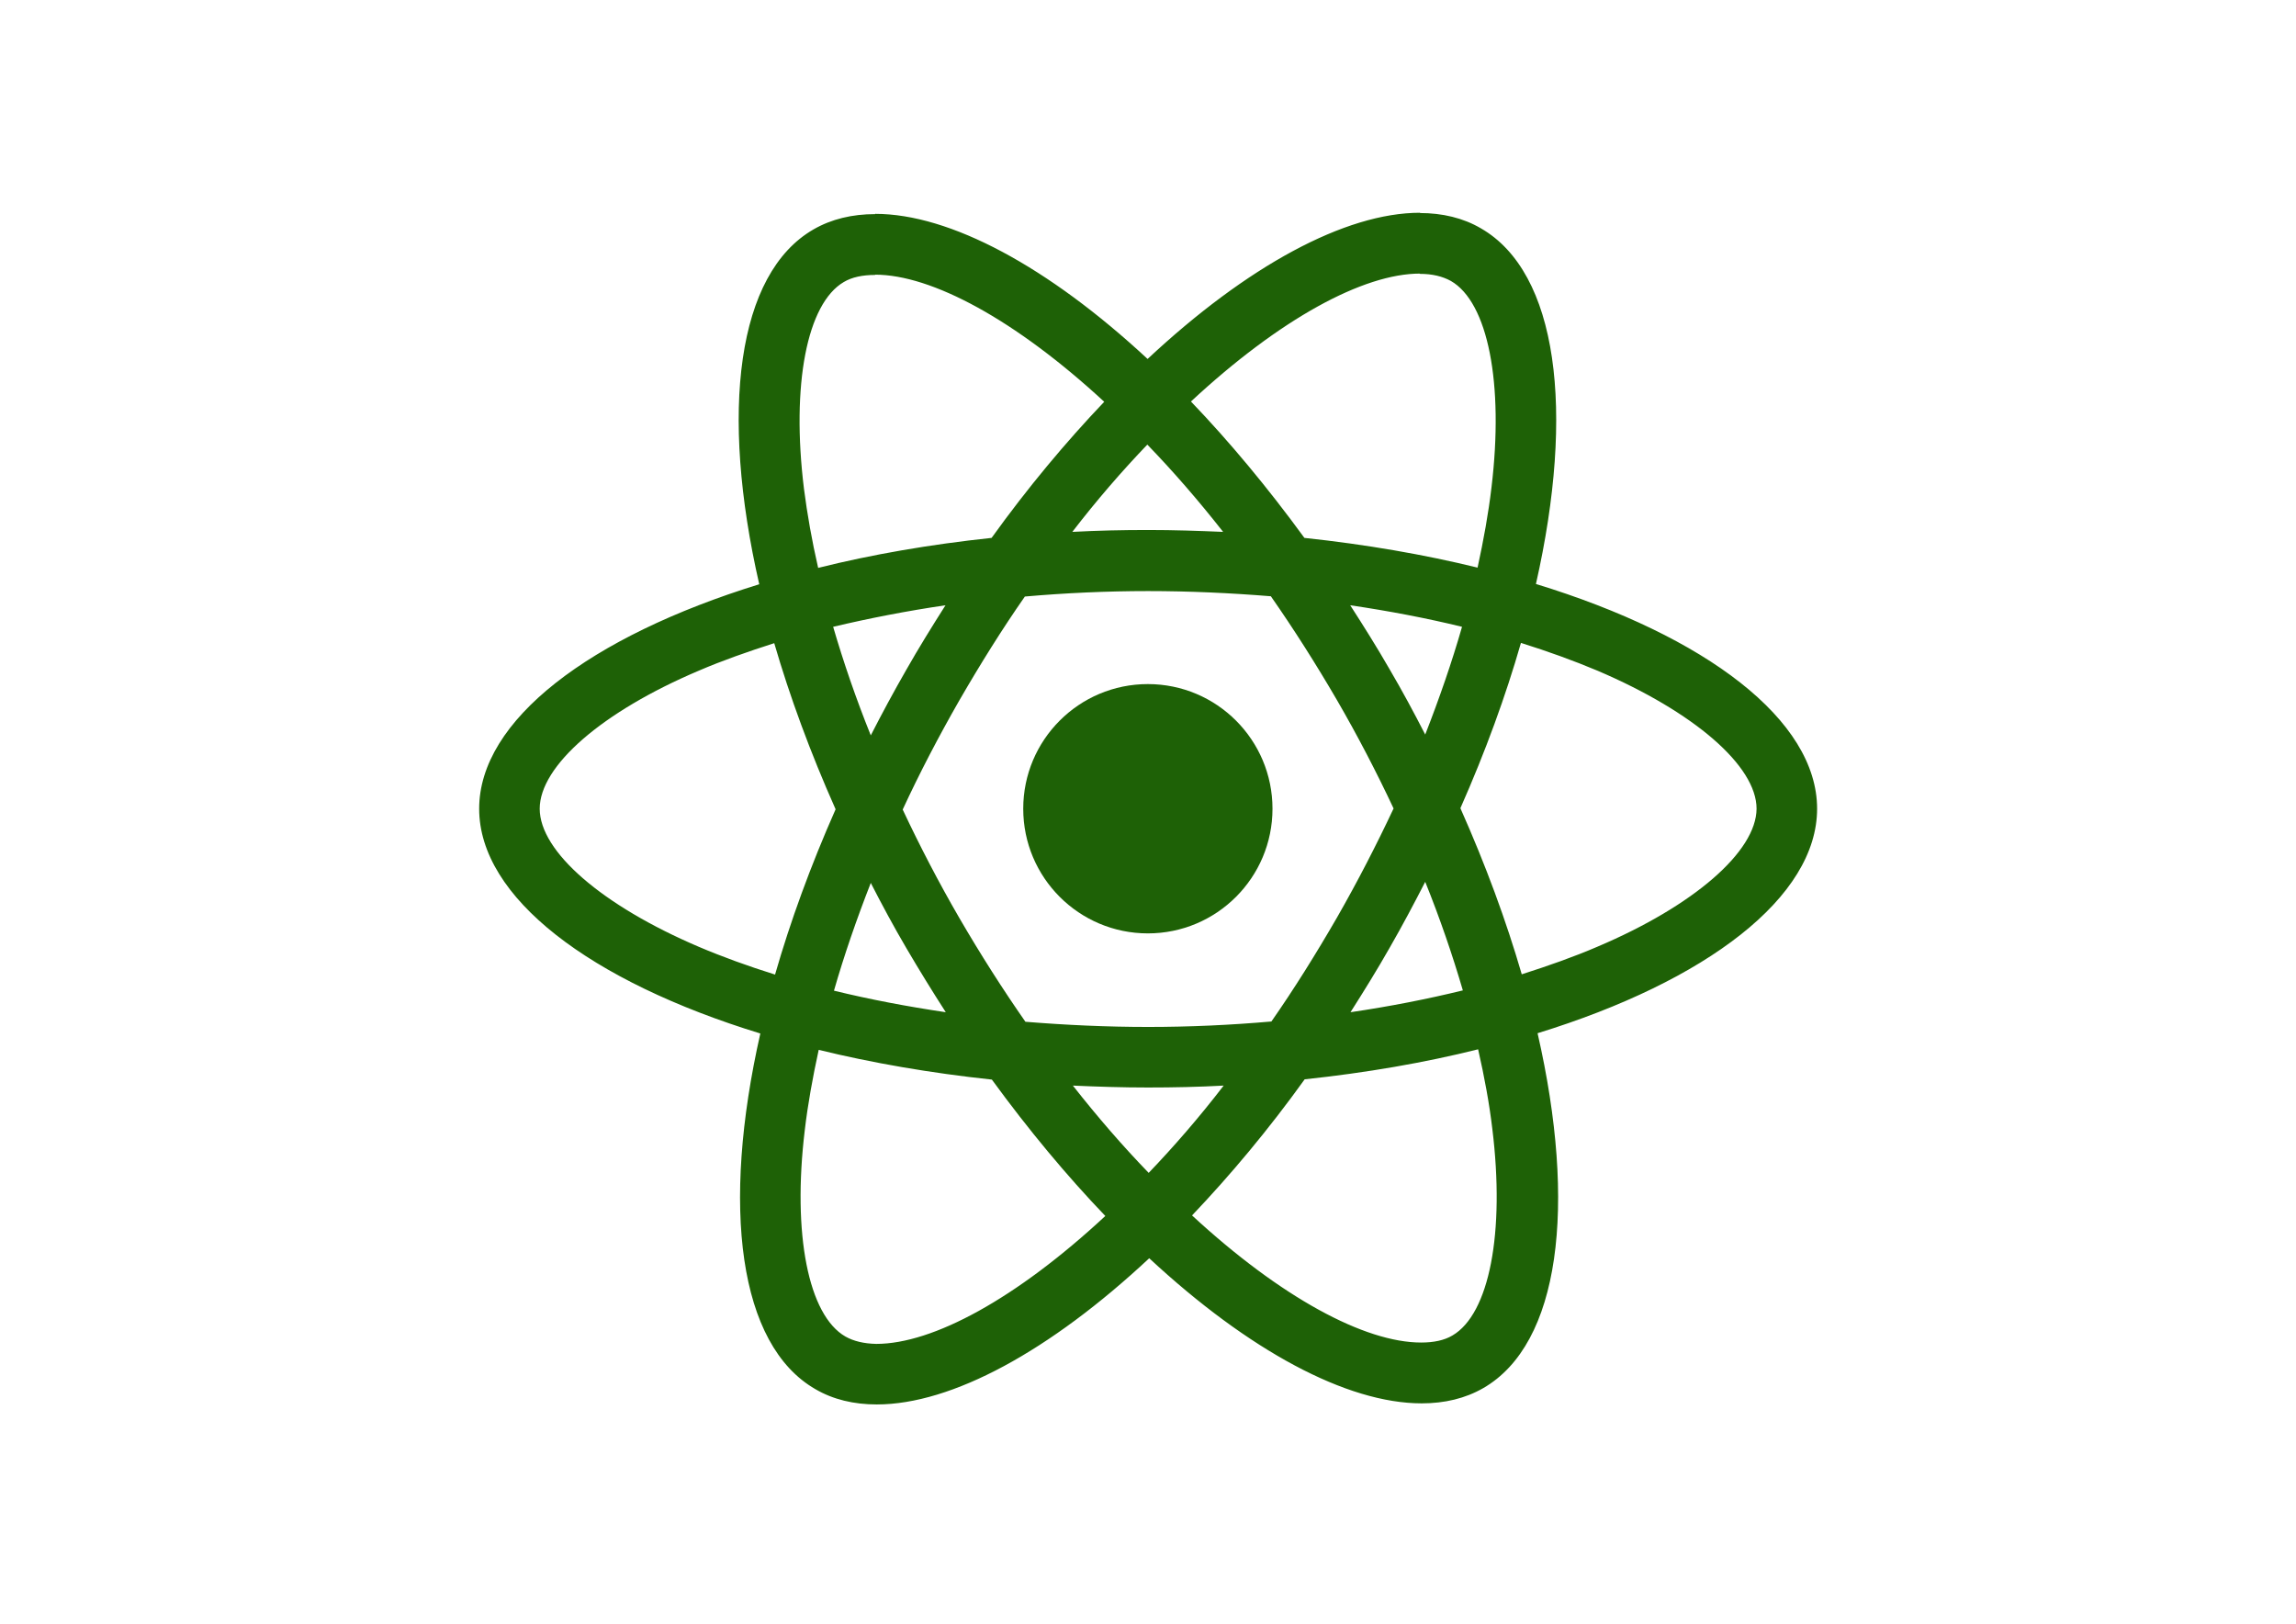
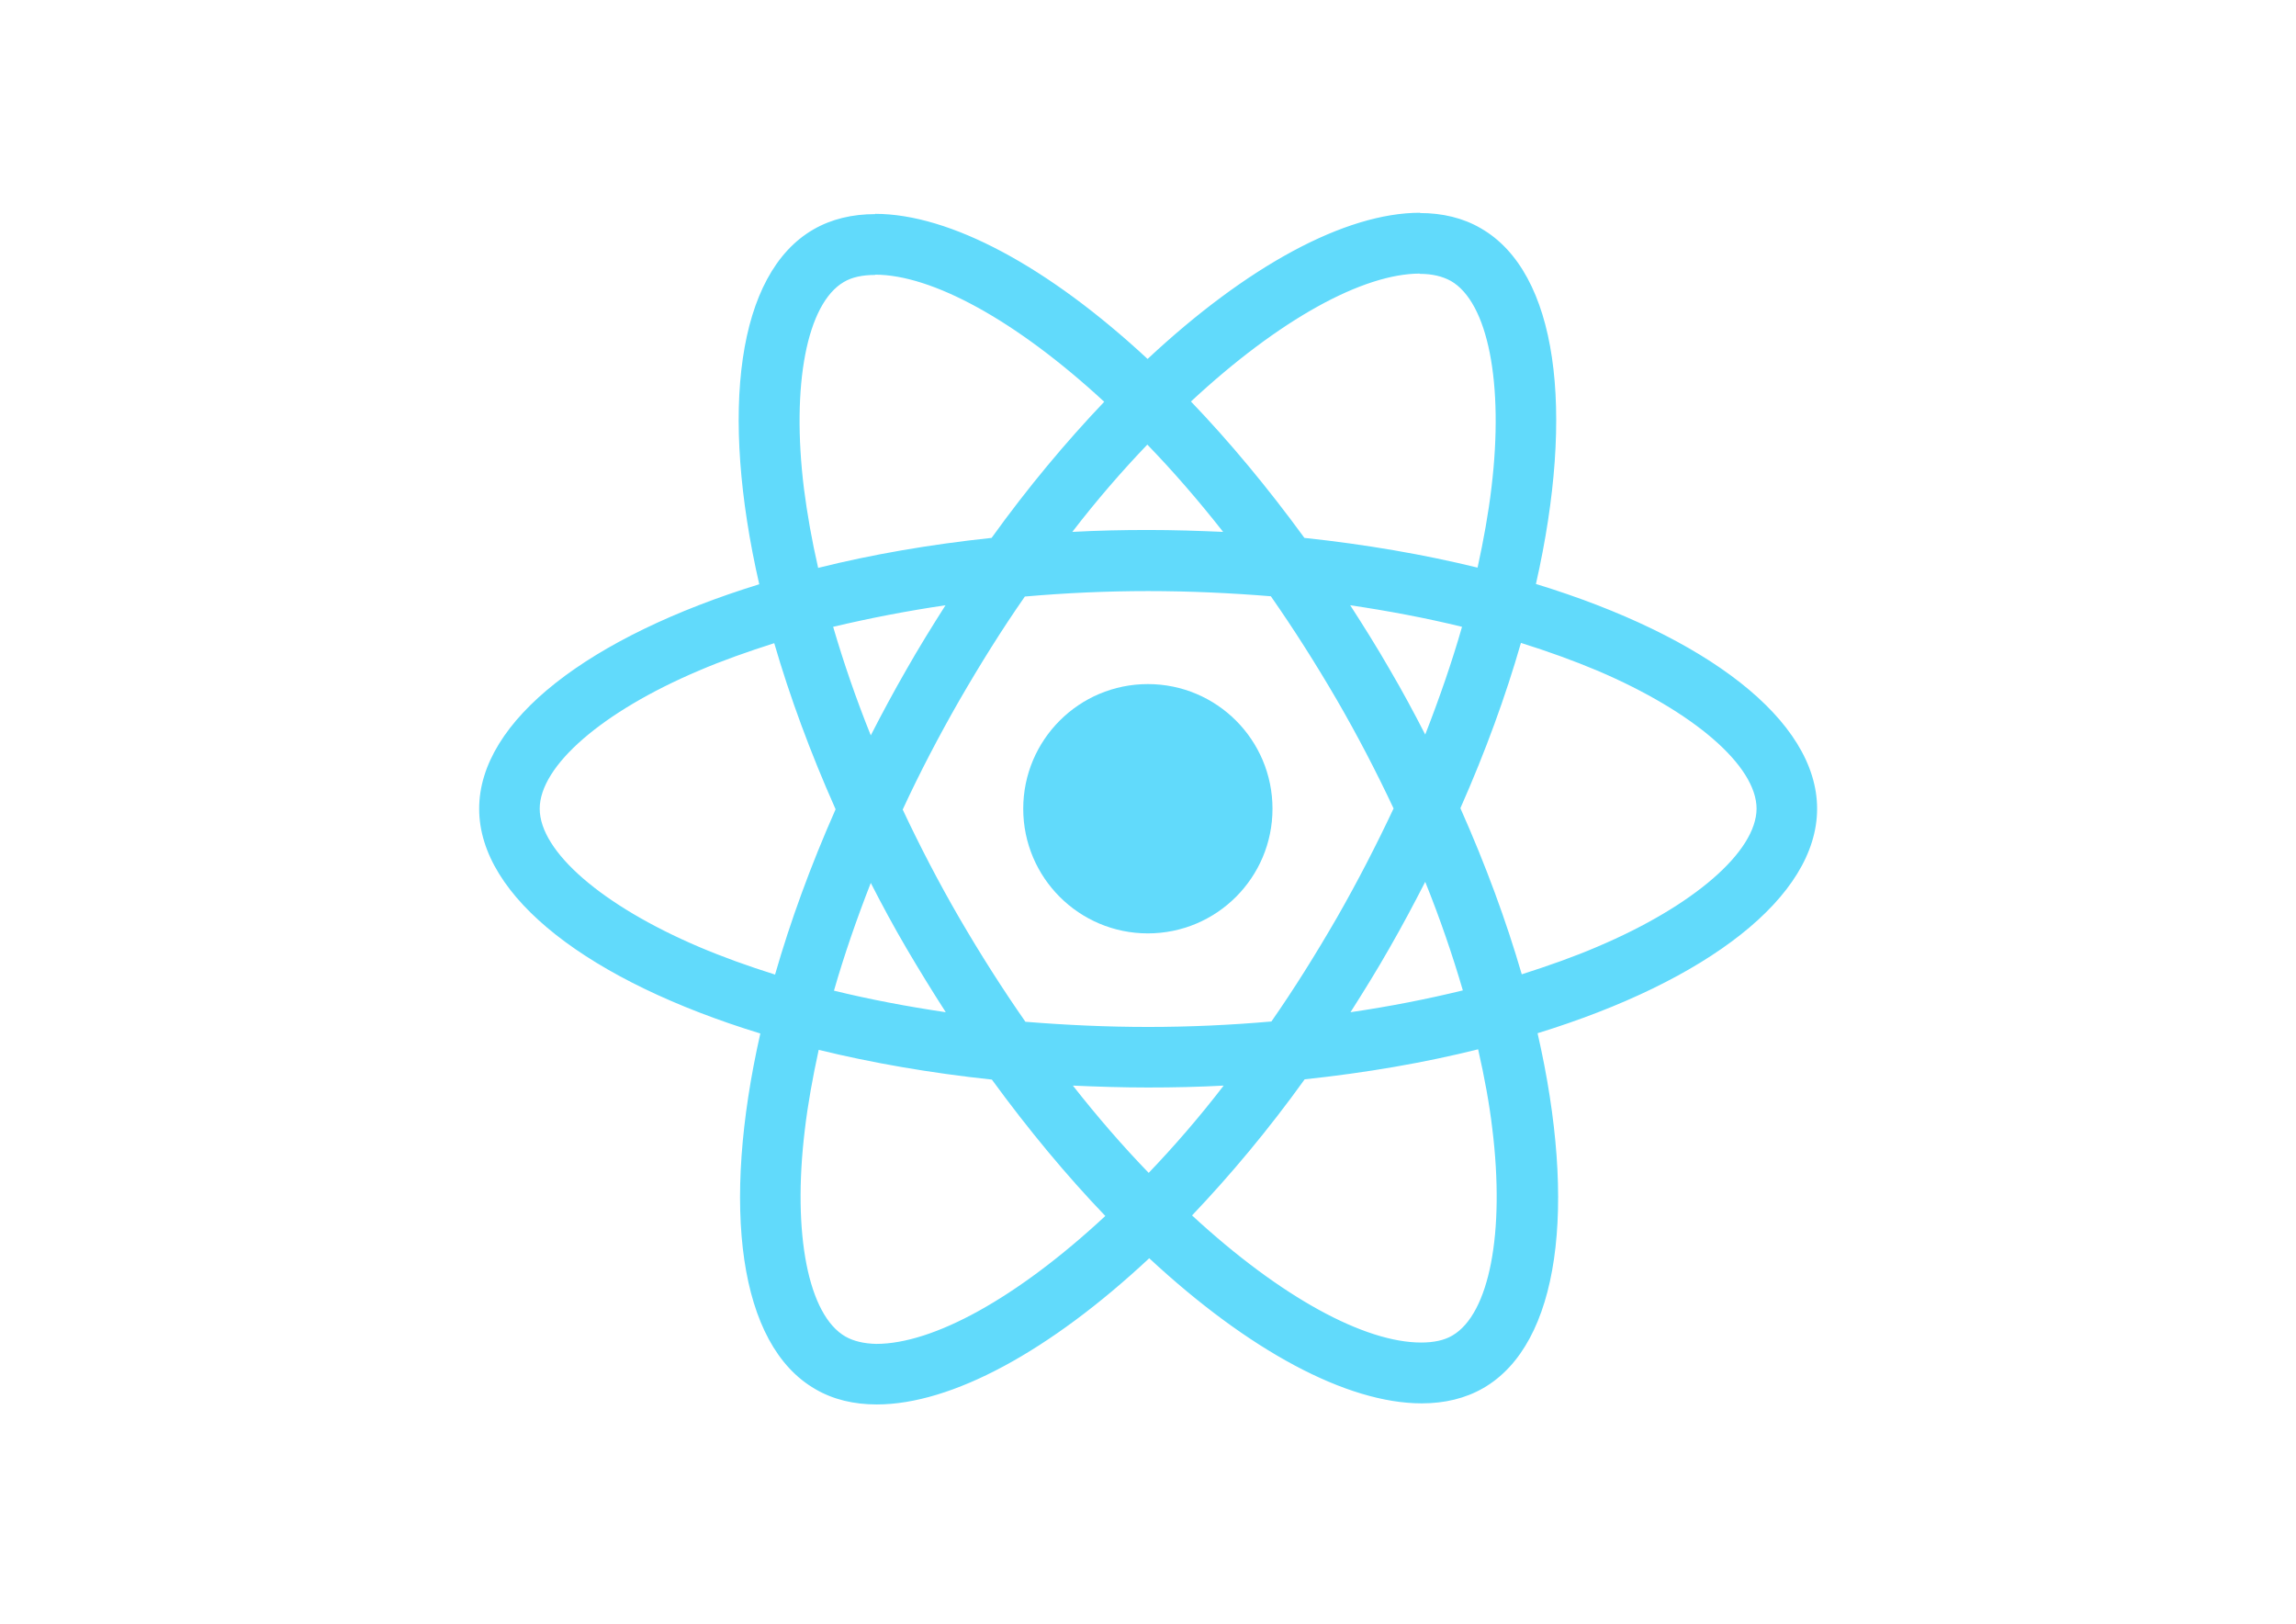
<svg xmlns="http://www.w3.org/2000/svg" viewBox="0 0 841.9 595.3">
-   <g fill="#1e6106">
+   <g fill="#61DAFB">
    <path d="M666.3 296.5c0-32.5-40.7-63.3-103.1-82.4 14.4-63.6 8-114.2-20.2-130.4-6.5-3.8-14.1-5.6-22.4-5.6v22.3c4.6 0 8.3.9 11.4 2.6 13.6 7.8 19.5 37.5 14.9 75.7-1.1 9.4-2.9 19.3-5.1 29.4-19.6-4.8-41-8.5-63.5-10.9-13.5-18.5-27.5-35.3-41.6-50 32.6-30.3 63.2-46.9 84-46.9V78c-27.5 0-63.5 19.6-99.9 53.6-36.4-33.8-72.4-53.2-99.9-53.2v22.3c20.7 0 51.4 16.5 84 46.6-14 14.7-28 31.4-41.3 49.9-22.6 2.4-44 6.1-63.6 11-2.3-10-4-19.7-5.2-29-4.7-38.2 1.1-67.9 14.6-75.8 3-1.8 6.9-2.6 11.5-2.6V78.5c-8.4 0-16 1.8-22.6 5.6-28.1 16.2-34.4 66.7-19.9 130.1-62.2 19.2-102.7 49.9-102.7 82.3 0 32.5 40.7 63.3 103.1 82.4-14.4 63.6-8 114.2 20.2 130.4 6.5 3.8 14.1 5.6 22.5 5.6 27.5 0 63.5-19.6 99.9-53.6 36.4 33.8 72.4 53.2 99.9 53.2 8.4 0 16-1.8 22.6-5.6 28.1-16.2 34.4-66.7 19.9-130.1 62-19.1 102.5-49.9 102.5-82.3zm-130.2-66.7c-3.7 12.9-8.3 26.2-13.5 39.5-4.1-8-8.4-16-13.1-24-4.6-8-9.5-15.8-14.4-23.4 14.2 2.1 27.9 4.7 41 7.9zm-45.8 106.5c-7.8 13.5-15.8 26.3-24.1 38.2-14.9 1.3-30 2-45.2 2-15.1 0-30.2-.7-45-1.9-8.3-11.9-16.4-24.6-24.2-38-7.6-13.1-14.5-26.4-20.8-39.8 6.2-13.4 13.2-26.8 20.7-39.9 7.8-13.5 15.8-26.3 24.1-38.2 14.9-1.3 30-2 45.2-2 15.1 0 30.2.7 45 1.9 8.3 11.9 16.4 24.6 24.2 38 7.6 13.1 14.5 26.4 20.8 39.8-6.3 13.4-13.2 26.8-20.7 39.9zm32.3-13c5.4 13.4 10 26.8 13.8 39.8-13.1 3.2-26.9 5.9-41.2 8 4.9-7.7 9.8-15.6 14.4-23.7 4.6-8 8.9-16.1 13-24.1zM421.2 430c-9.3-9.6-18.6-20.3-27.8-32 9 .4 18.2.7 27.5.7 9.4 0 18.7-.2 27.8-.7-9 11.7-18.3 22.4-27.5 32zm-74.4-58.9c-14.2-2.1-27.9-4.7-41-7.9 3.7-12.9 8.3-26.2 13.5-39.5 4.1 8 8.4 16 13.1 24 4.7 8 9.5 15.8 14.4 23.4zM420.7 163c9.3 9.6 18.6 20.3 27.8 32-9-.4-18.2-.7-27.5-.7-9.4 0-18.7.2-27.8.7 9-11.7 18.3-22.4 27.5-32zm-74 58.9c-4.9 7.7-9.8 15.6-14.4 23.7-4.6 8-8.9 16-13 24-5.4-13.4-10-26.8-13.8-39.8 13.1-3.1 26.9-5.8 41.2-7.9zm-90.5 125.2c-35.4-15.1-58.3-34.9-58.3-50.6 0-15.7 22.9-35.6 58.3-50.6 8.6-3.7 18-7 27.7-10.1 5.7 19.6 13.2 40 22.5 60.9-9.2 20.8-16.6 41.1-22.2 60.6-9.9-3.1-19.3-6.5-28-10.2zM310 490c-13.6-7.8-19.5-37.5-14.9-75.7 1.1-9.4 2.9-19.3 5.1-29.4 19.6 4.8 41 8.5 63.5 10.9 13.5 18.5 27.5 35.3 41.6 50-32.6 30.3-63.2 46.9-84 46.9-4.5-.1-8.3-1-11.3-2.7zm237.2-76.2c4.7 38.2-1.1 67.9-14.6 75.8-3 1.8-6.9 2.6-11.5 2.6-20.7 0-51.4-16.5-84-46.6 14-14.7 28-31.4 41.3-49.9 22.6-2.4 44-6.1 63.6-11 2.3 10.1 4.1 19.8 5.2 29.1zm38.5-66.7c-8.6 3.7-18 7-27.7 10.1-5.7-19.6-13.2-40-22.5-60.9 9.2-20.8 16.6-41.1 22.2-60.6 9.9 3.1 19.3 6.5 28.1 10.2 35.4 15.1 58.3 34.9 58.3 50.6-.1 15.7-23 35.6-58.4 50.6zM320.8 78.4z" />
    <circle cx="420.9" cy="296.5" r="45.7" />
    <path d="M520.5 78.1z" />
  </g>
</svg>
